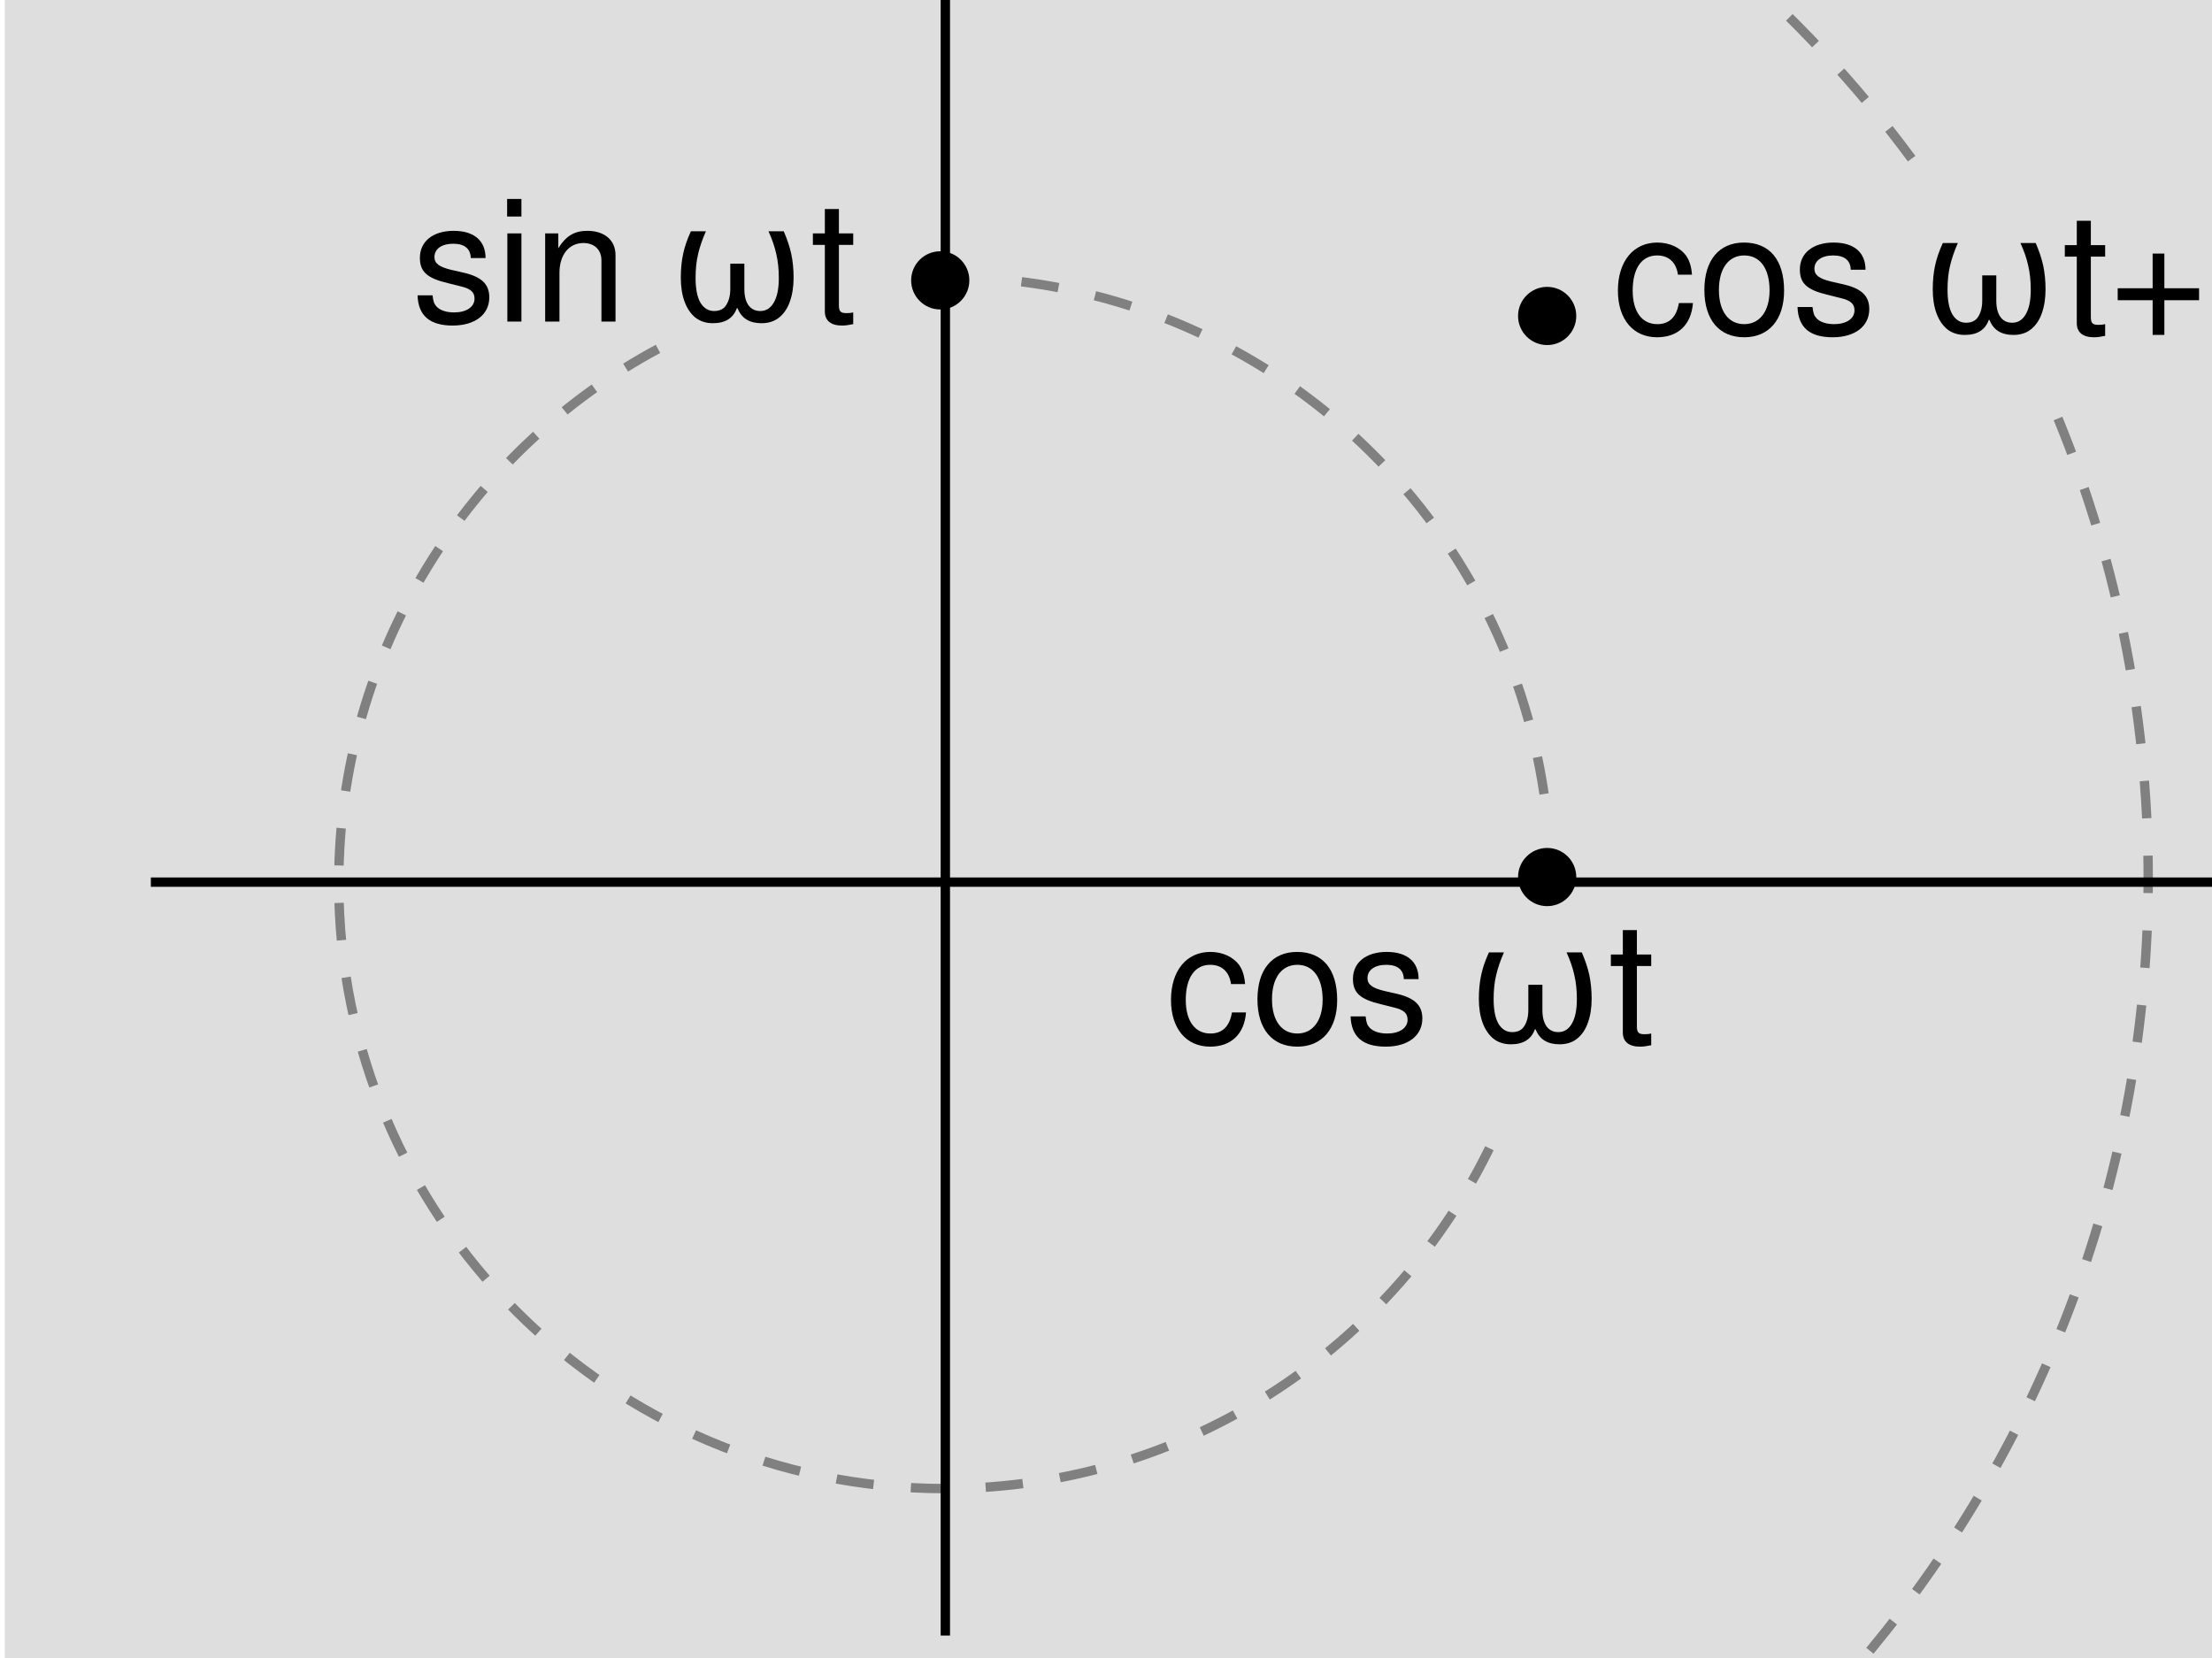
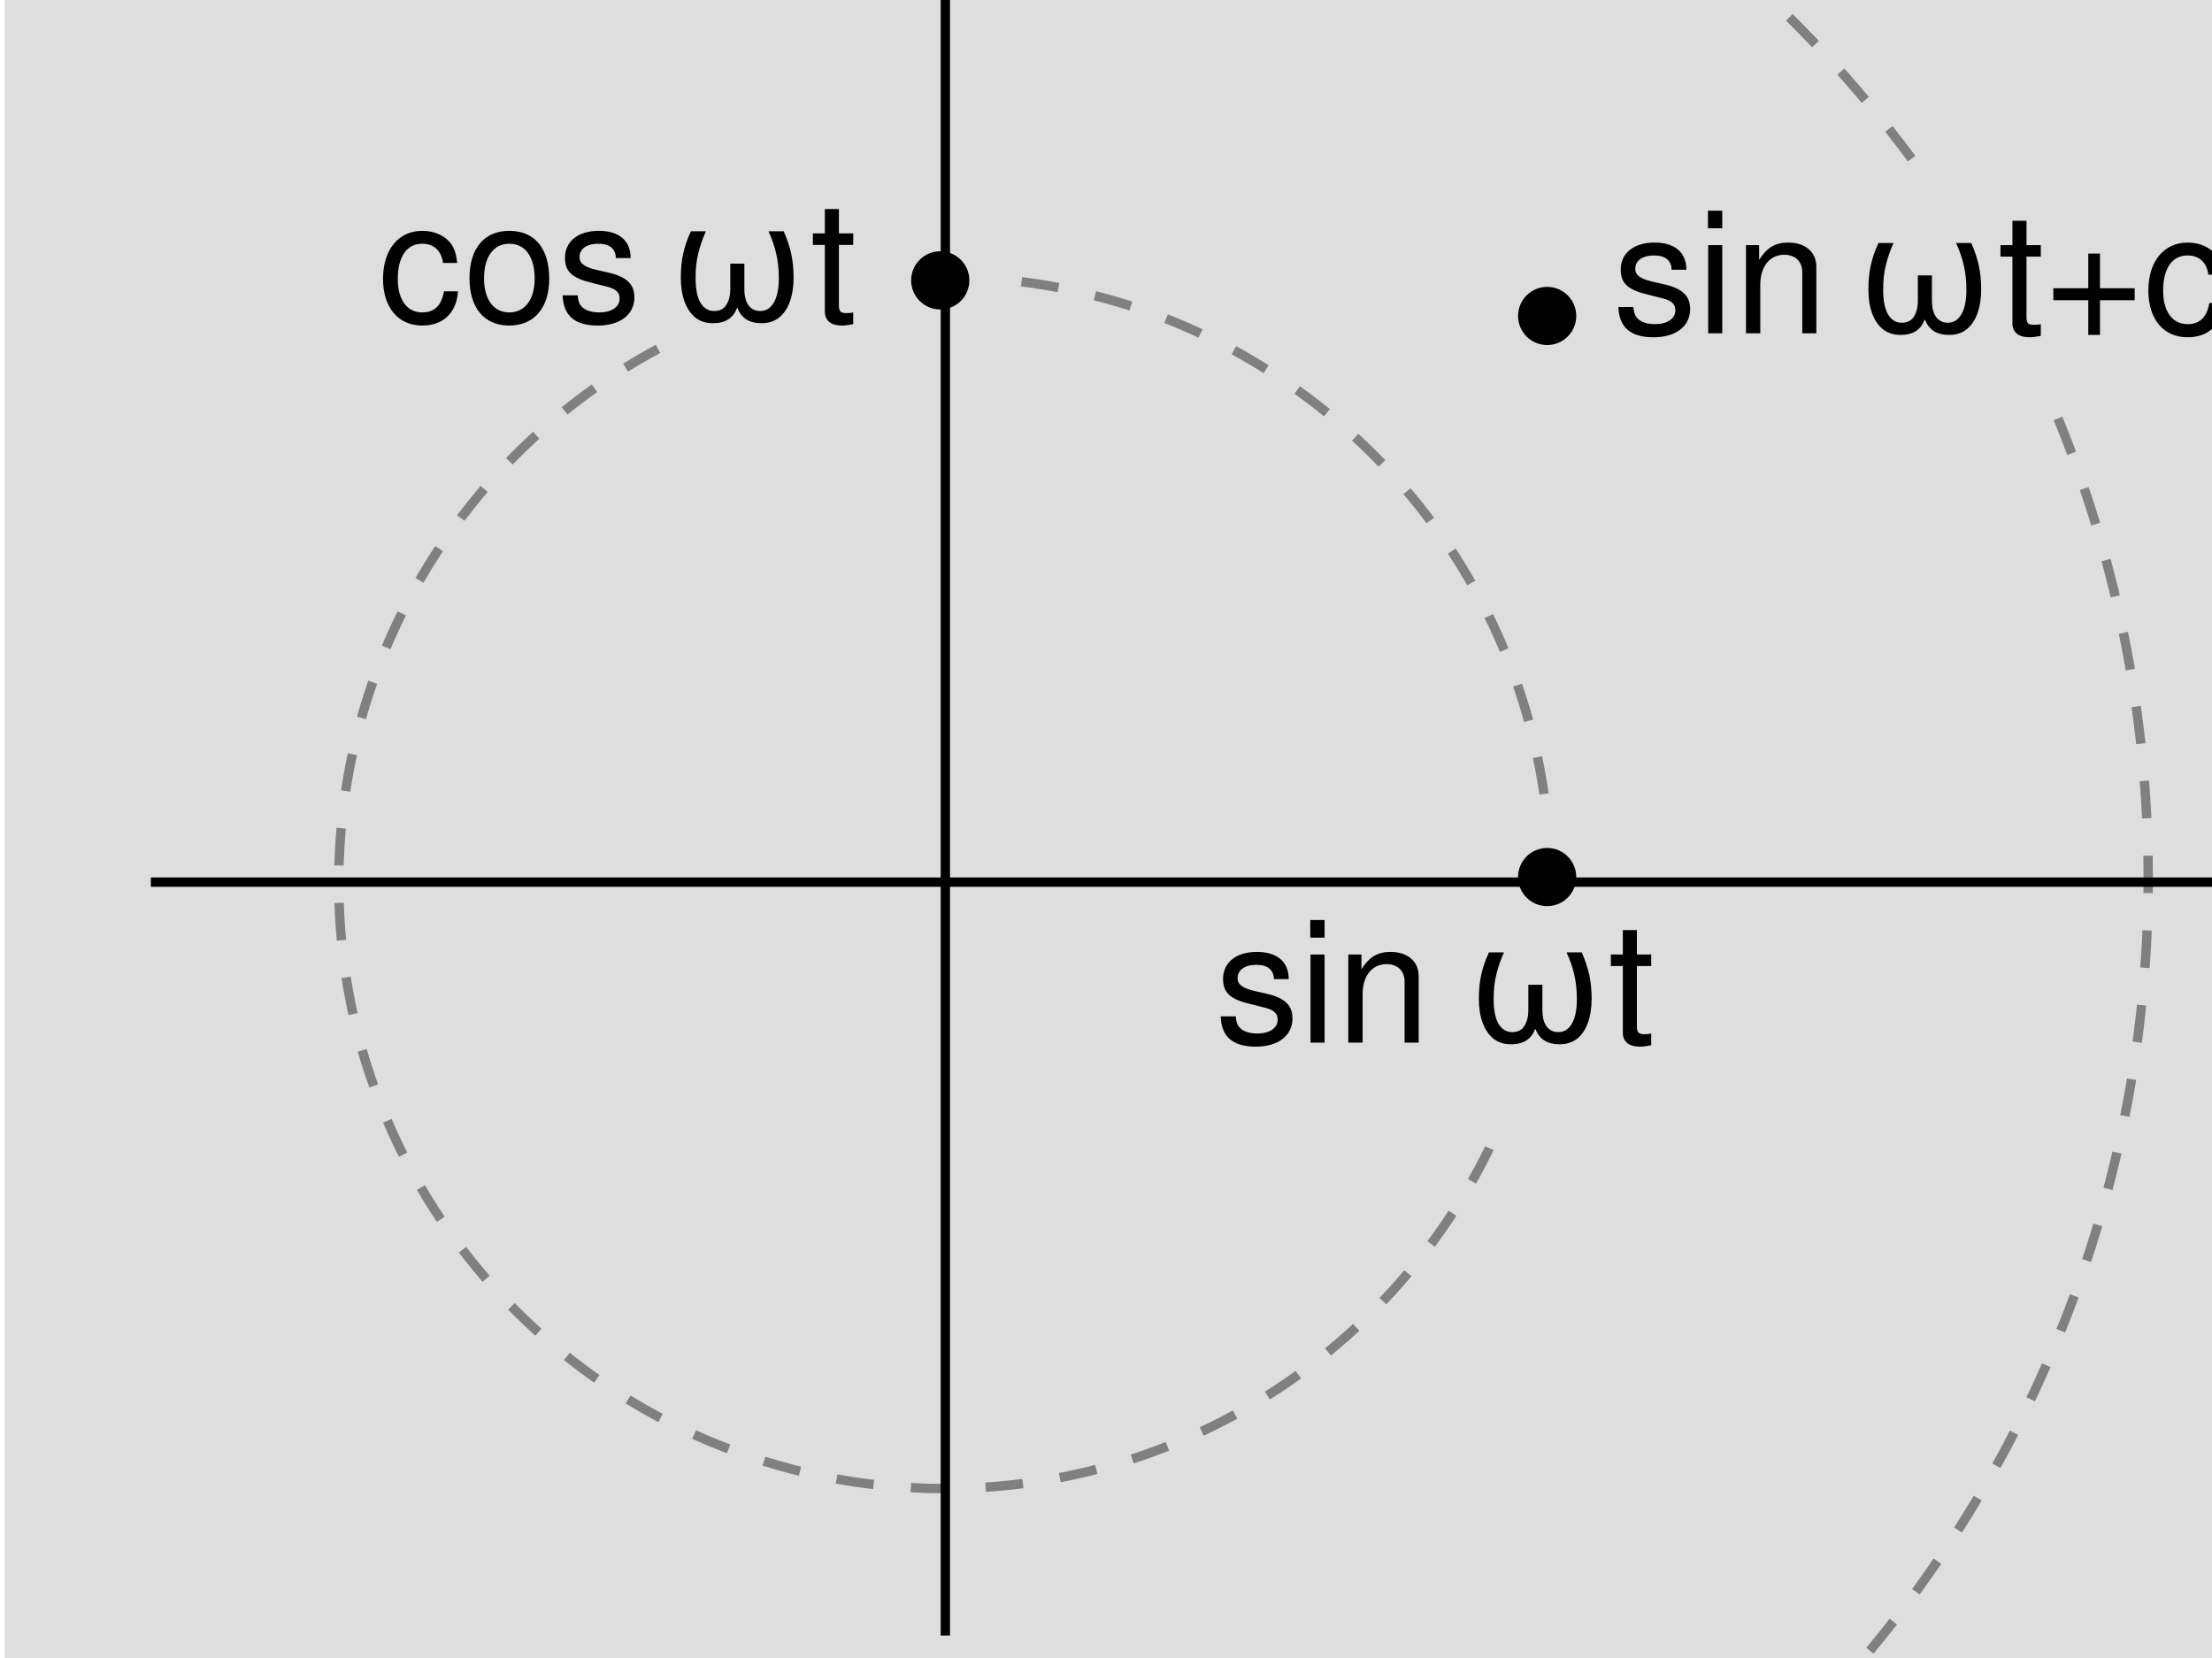
<svg xmlns="http://www.w3.org/2000/svg" width="147.401" height="110.458" viewBox="0 0 147.401 110.458" style="overflow:visible;enable-background:new 0 0 147.401 110.458" xml:space="preserve" id="svg2" version="1.1">
  <defs id="defs78" />
  <rect style="color:#000000;clip-rule:nonzero;display:inline;overflow:visible;visibility:visible;opacity:1;isolation:auto;mix-blend-mode:normal;color-interpolation:sRGB;color-interpolation-filters:linearRGB;solid-color:#000000;solid-opacity:1;fill:#dedede;fill-opacity:1;fill-rule:nonzero;stroke:none;stroke-width:0.875;stroke-linecap:butt;stroke-linejoin:miter;stroke-miterlimit:1;stroke-dasharray:none;stroke-dashoffset:0;stroke-opacity:1;color-rendering:auto;image-rendering:auto;shape-rendering:auto;text-rendering:auto;enable-background:accumulate" id="rect4164" width="183.938" height="138.661" x="0.314" y="-27.194" />
  <path id="path7" d="m 43.846,23.25 c -12.665,6.813 -21.272,20.19 -21.272,35.578 0,22.298 18.076,40.374 40.374,40.374 16.412,0 30.539,-9.794 36.852,-23.857" style="fill:none;stroke:#808080;stroke-width:0.623;stroke-dasharray:2.493" />
  <path id="path9" d="M 102.891,52.91 C 100.21,34.654 85.31,20.371 66.764,18.632" style="fill:none;stroke:#808080;stroke-width:0.623;stroke-dasharray:2.493" />
  <path id="path11" d="M 127.384,10.573 C 112.676,-9.327 89.046,-22.232 62.403,-22.232 c -19.156,0 -36.754,6.671 -50.597,17.815" style="fill:none;stroke:#808080;stroke-width:0.623;stroke-dasharray:2.493" />
  <path id="path13" d="m 124.604,110.01 c 11.583,-13.977 18.546,-31.923 18.546,-51.493 0,-11.149 -2.258,-21.769 -6.345,-31.43" style="fill:none;stroke:#808080;stroke-width:0.623;stroke-dasharray:2.493" />
-   <text id="text17" x="77.689" y="69.486" style="font-size:14.957px">
-     <tspan x="77.689" y="69.486" style="font-size:11.218px;font-family:Helvetica" id="tspan19">cos </tspan>
+   <text id="text17" x="80.969" y="69.486" style="font-size:14.957px">
+     <tspan x="80.969" y="69.486" style="font-size:11.218px;font-family:Helvetica" id="tspan19">sin </tspan>
  </text>
  <text id="text21" x="97.921" y="69.486" style="font-size:14.957px">
    <tspan x="97.921" y="69.486" style="font-size:11.218px;font-family:Symbol" id="tspan23">ω</tspan>
  </text>
  <text id="text25" x="107.188" y="69.486" style="font-size:14.957px">
    <tspan x="107.188" y="69.486" style="font-size:11.218px;font-family:Helvetica" id="tspan27">t</tspan>
  </text>
  <circle id="circle29" r="1.939" cy="21.056" cx="103.098" />
  <line id="line31" y2="58.787" x2="149.247" y1="58.787" x1="10.053" style="fill:none;stroke:#000000;stroke-width:0.623" />
  <line id="line33" y2="-27.464" x2="62.995" y1="108.995" x1="62.995" style="fill:none;stroke:#000000;stroke-width:0.623" />
  <circle id="circle35" r="1.939" cy="58.448" cx="103.098" />
  <circle id="circle37" r="1.939" cy="18.684" cx="62.655" />
-   <text id="text41" x="27.451" y="21.431" style="font-size:14.957px">
-     <tspan x="27.451" y="21.431" style="font-size:11.218px;font-family:Helvetica" id="tspan43">sin </tspan>
+   <text id="text41" x="25.18" y="21.431" style="font-size:14.957px">
+     <tspan x="25.18" y="21.431" style="font-size:11.218px;font-family:Helvetica" id="tspan43">cos </tspan>
  </text>
  <text id="text45" x="44.744" y="21.431" style="font-size:14.957px">
    <tspan x="44.744" y="21.431" style="font-size:11.218px;font-family:Symbol" id="tspan47">ω</tspan>
  </text>
  <text id="text49" x="54.011" y="21.431" style="font-size:14.957px">
    <tspan x="54.011" y="21.431" style="font-size:11.218px;font-family:Helvetica" id="tspan51">t</tspan>
  </text>
  <text id="text55" x="107.47" y="22.211" style="font-size:14.957px">
-     <tspan x="107.47" y="22.211" style="font-size:11.218px;font-family:Helvetica" id="tspan57">cos </tspan>
+     <tspan x="107.47" y="22.211" style="font-size:11.218px;font-family:Helvetica" id="tspan57">sin </tspan>
  </text>
-   <text id="text59" x="128.169" y="22.211" style="font-size:14.957px">
-     <tspan x="128.169" y="22.211" style="font-size:11.218px;font-family:Symbol" id="tspan61">ω</tspan>
+   <text id="text59" x="123.88" y="22.211" style="font-size:14.957px">
+     <tspan x="123.88" y="22.211" style="font-size:11.218px;font-family:Symbol" id="tspan61">ω</tspan>
  </text>
-   <text id="text63" x="137.436" y="22.211" style="font-size:14.957px">
-     <tspan x="137.436" y="22.211" style="font-size:11.218px;font-family:Helvetica" id="tspan65">t+sin </tspan>
+   <text id="text63" x="133.147" y="22.211" style="font-size:14.957px">
+     <tspan x="133.147" y="22.211" style="font-size:11.218px;font-family:Helvetica" id="tspan65">t+cos </tspan>
  </text>
-   <text id="text67" x="165.325" y="22.211" style="font-size:14.957px">
-     <tspan x="165.325" y="22.211" style="font-size:11.218px;font-family:Symbol" id="tspan69">ω</tspan>
+   <text id="text67" x="161.793" y="22.211" style="font-size:14.957px">
+     <tspan x="161.793" y="22.211" style="font-size:11.218px;font-family:Symbol" id="tspan69">ω</tspan>
  </text>
-   <text id="text71" x="174.278" y="22.211" style="font-size:14.957px">
-     <tspan x="174.278" y="22.211" style="font-size:11.218px;font-family:Helvetica" id="tspan73">t</tspan>
+   <text id="text71" x="170.746" y="22.211" style="font-size:14.957px">
+     <tspan x="170.746" y="22.211" style="font-size:11.218px;font-family:Helvetica" id="tspan73">t</tspan>
  </text>
  <rect x="0" id="rect75" height="3.532" width="183.719" style="fill:none" y="48.686" />
</svg>
